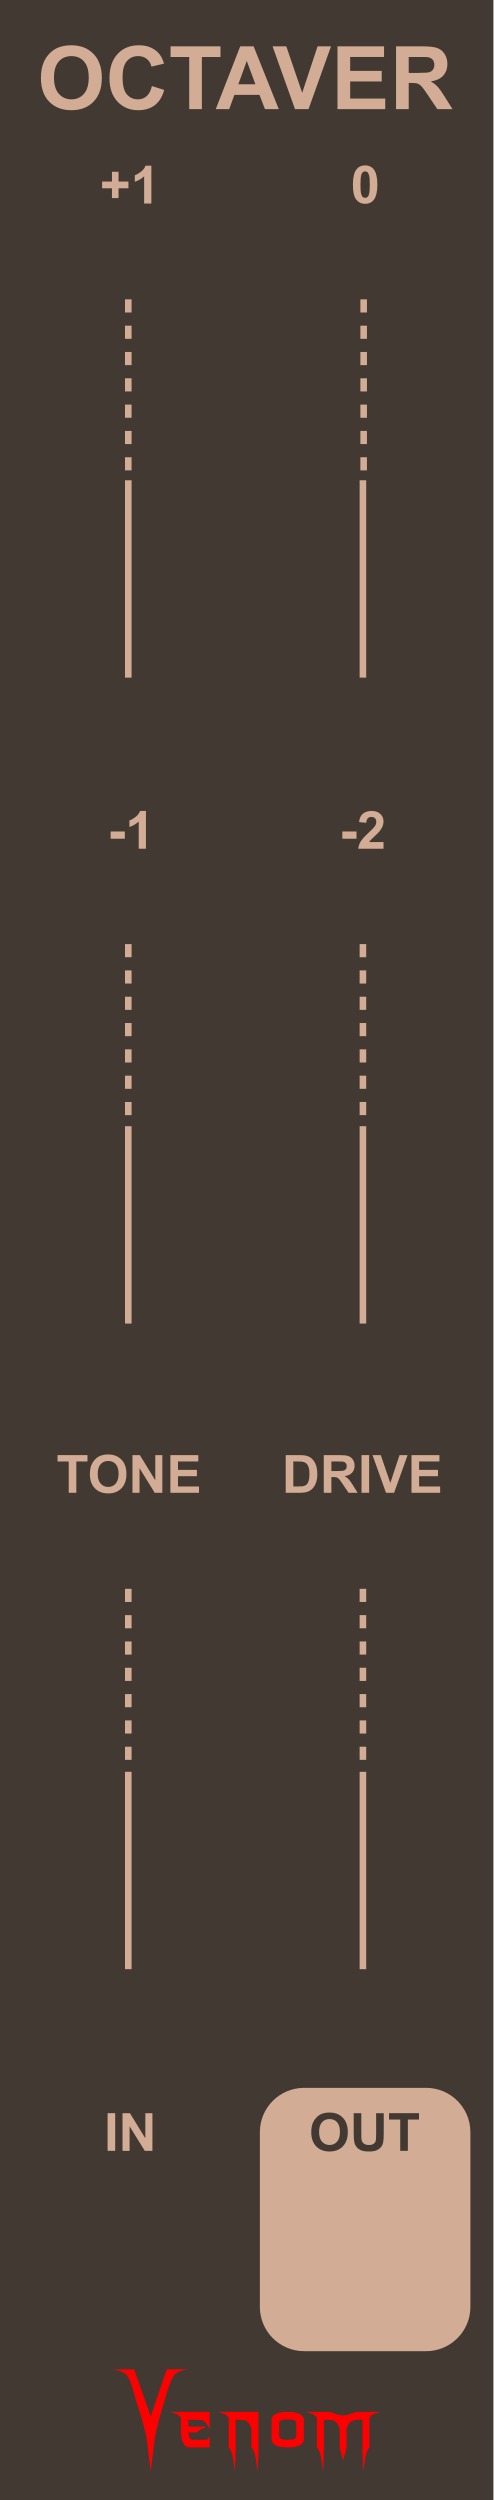
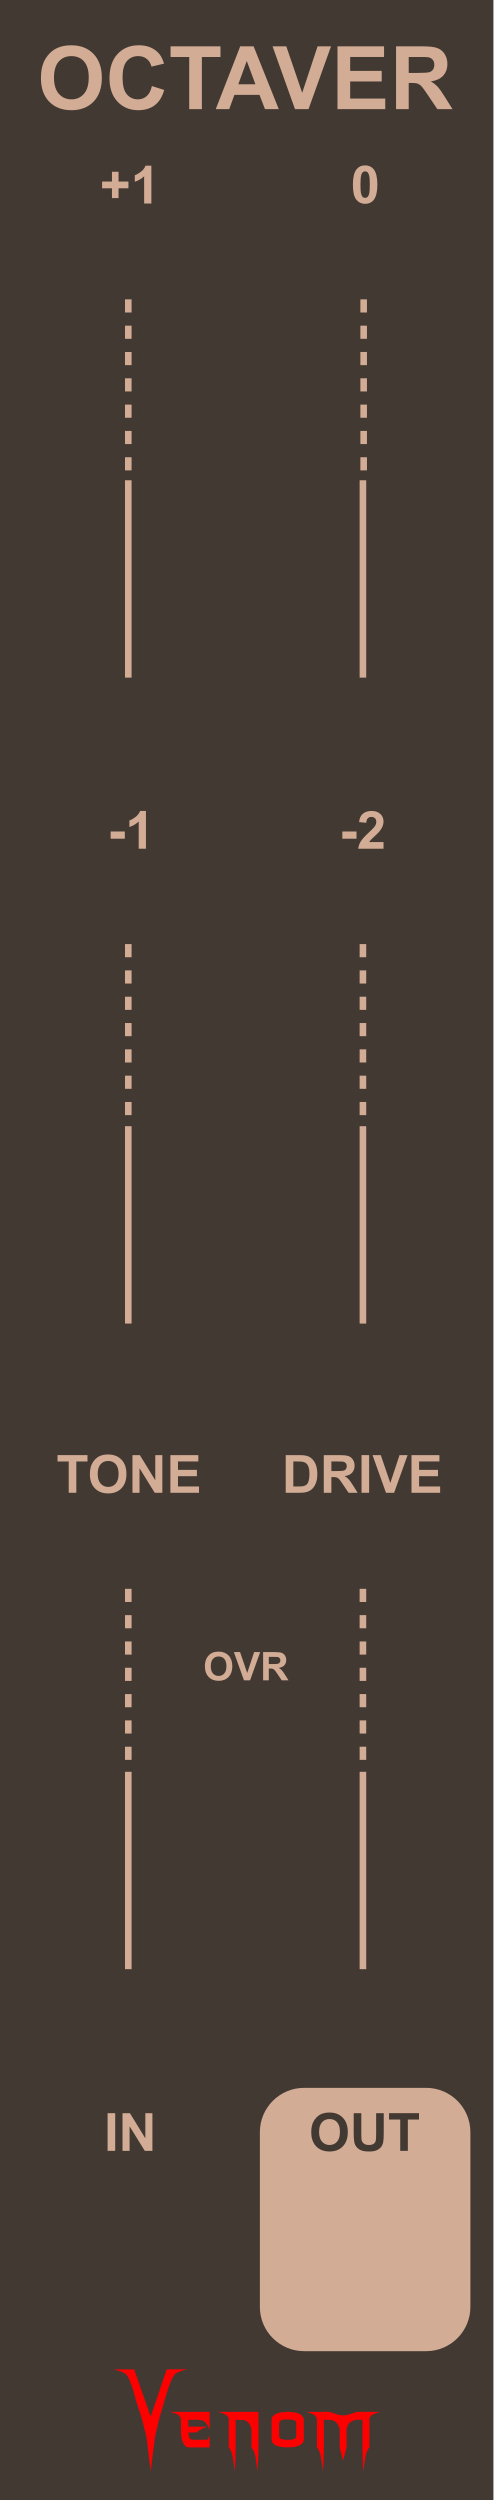
<svg xmlns="http://www.w3.org/2000/svg" width="75" height="380" viewBox="0 0 75 380" version="1.1" id="svg100">
  <defs id="defs7">
    <rect x="85" y="10" width="51.058" height="25" id="rect29906" />
    <linearGradient id="a8e142bb-541b-4903-be63-d5d069028a5d" x1="22.5" x2="22.5" y2="380" gradientUnits="userSpaceOnUse">
      <stop offset="0" stop-color="#ebebeb" id="stop2" />
      <stop offset="1" stop-color="#e1e1e1" id="stop4" />
    </linearGradient>
  </defs>
  <text xml:space="preserve" id="text29904" style="font-weight:bold;font-size:8px;line-height:1.25;font-family:Arial;-inkscape-font-specification:'Arial, Bold';font-variant-ligatures:none;text-align:center;white-space:pre;shape-inside:url(#rect29906)" />
  <g id="layer6" style="display:inline">
    <g id="aea613ef-74be-49bf-be45-c0734aee674b" data-name="FND BG" style="fill:#423932;fill-opacity:1;stroke:none;stroke-width:1.483;stroke-opacity:1" transform="scale(1.666667,1)">
      <rect width="45" height="380" fill="url(#a8e142bb-541b-4903-be63-d5d069028a5d)" id="rect9" style="fill:#423932;fill-opacity:1;stroke:none;stroke-width:1.483;stroke-opacity:1" x="0" y="0" />
    </g>
  </g>
  <g id="layer5" style="display:inline">
    <g id="g42796" transform="matrix(0.304583,0,0,0.304583,14.43755,-12.68508)" style="fill:#ff0000">
      <g aria-label="enom" id="text4270-27" style="font-size:49.389px;line-height:1.25;font-family:'NECK ROMANCER';-inkscape-font-specification:'NECK ROMANCER, Normal';font-variant-ligatures:none;text-align:center;text-anchor:middle;fill:#ff0000;stroke-width:2.646">
        <path d="m 46.609,1249.244 q 0,1.158 0,3.425 3.183,0 9.453,0 -1.64,0.579 -2.99,1.206 -1.35,0.627 -2.363,1.688 -1.35,0 -4.051,0 0,1.495 0.434,2.556 0.386,1.109 1.833,1.109 2.267,0 6.801,0 0.482,-0.145 0.868,-0.627 0.338,-0.53 0.627,-1.736 0,2.026 0,6.125 -3.521,0 -10.563,0 -1.543,0 -2.653,-2.219 -1.109,-2.17 -1.109,-6.318 0,-1.978 0,-5.836 -0.386,-1.35 -1.881,-2.122 -1.495,-0.724 -3.569,-1.206 6.608,0 19.775,0 0,2.942 0,8.778 -1.206,-2.701 -2.219,-3.666 -1.013,-0.965 -2.701,-1.109 -0.916,-0.097 -2.17,-0.097 -1.206,0.048 -2.846,0.048 -0.241,0 -0.675,0 z" id="path42762" style="fill:#ff0000" />
        <path d="m 81.577,1245.289 q 0,5.884 0,17.701 0,3.087 -0.145,6.077 -0.096,3.039 -0.338,5.933 -0.386,-3.714 -0.965,-6.994 -0.531,-3.328 -2.026,-5.016 0,-2.99 0,-8.923 -0.241,-1.351 -0.723,-2.219 -0.482,-0.868 -1.061,-1.399 -1.109,-1.013 -2.412,-1.109 -1.35,-0.097 -2.267,-0.097 -0.482,0 -1.447,0 0,4.582 0,13.746 0,3.087 -0.096,6.077 -0.145,3.039 -0.386,5.933 -0.386,-3.714 -0.916,-6.994 -0.579,-3.328 -2.026,-5.016 0,-4.823 0,-14.373 -0.386,-1.35 -1.881,-2.122 -1.495,-0.724 -3.569,-1.206 6.752,0 20.257,0 z" id="path42764" style="fill:#ff0000" />
        <path d="m 104.197,1249.051 q 0,3.376 0,10.177 0,1.543 -1.929,2.653 -1.929,1.109 -6.077,1.109 -4.196,0 -6.125,-1.109 -1.929,-1.109 -1.929,-2.653 0,-3.376 0,-10.177 0,-1.543 1.929,-2.653 1.929,-1.109 6.125,-1.109 4.148,0 6.077,1.109 1.929,1.109 1.929,2.653 z m -3.762,7.91 q 0,-1.881 0,-5.643 0,-1.688 -1.254,-1.978 -1.206,-0.289 -2.99,-0.289 -1.833,0 -3.039,0.289 -1.254,0.289 -1.254,1.978 0,1.881 0,5.643 0,1.688 1.254,1.977 1.206,0.289 3.039,0.289 1.785,0 2.99,-0.289 1.254,-0.289 1.254,-1.977 z" id="path42766" style="fill:#ff0000" />
        <path d="m 142.348,1245.289 q -2.026,0.482 -3.521,1.206 -1.543,0.772 -1.881,2.122 0,4.775 0,14.373 -1.495,1.688 -2.026,5.016 -0.579,3.28 -0.965,6.994 -0.241,-2.894 -0.338,-5.933 -0.145,-2.99 -0.145,-6.077 0,-4.582 0,-13.746 -0.482,0 -1.399,0 -0.531,0 -1.158,0 -0.627,0 -1.302,0.145 -1.254,0.241 -2.412,1.206 -1.158,0.965 -1.64,3.473 0,2.99 0,8.923 -0.145,0.627 -0.289,1.109 -0.097,0.482 -0.193,0.82 -0.531,1.978 -0.386,1.351 0.193,-0.627 -0.289,1.158 -0.097,0.338 -0.241,0.868 -0.145,0.531 -0.338,1.302 -0.145,-0.675 -0.289,-1.206 -0.145,-0.482 -0.241,-0.82 -0.531,-2.026 -0.338,-1.302 0.193,0.772 -0.434,-1.688 -0.048,-0.289 -0.193,-0.724 -0.097,-0.386 -0.193,-0.868 0,-2.99 0,-8.923 -0.289,-1.351 -0.772,-2.219 -0.482,-0.868 -1.061,-1.399 -1.109,-1.013 -2.412,-1.109 -1.302,-0.097 -2.267,-0.097 -0.482,0 -1.399,0 0,4.582 0,13.746 0,3.087 -0.145,6.077 -0.097,3.039 -0.338,5.933 -0.386,-3.714 -0.965,-6.994 -0.531,-3.328 -2.026,-5.016 0,-4.823 0,-14.373 -0.386,-1.35 -1.881,-2.122 -1.495,-0.724 -3.569,-1.206 3.955,0 11.768,0 1.158,0.386 3.473,1.157 0.772,0.289 1.592,0.434 0.82,0.145 1.688,0.145 0.868,0 1.736,-0.145 0.82,-0.145 1.592,-0.434 1.158,-0.386 3.424,-1.157 3.955,0 11.768,0 z" id="path42768" style="fill:#ff0000" />
      </g>
      <g aria-label="V" transform="matrix(1.236317,0,0,0.8088538,-497.8809,123.4859)" id="text4270-3-5-2" style="font-size:78.506px;line-height:1.25;font-family:Nosferotica;-inkscape-font-specification:'Nosferotica, Normal';font-variant-ligatures:none;text-align:center;text-anchor:middle;fill:#ff0000;stroke-width:3.271">
        <path d="m 431.65,1360.686 8.574,-0.102 c 0,0 -4.408,1.088 -5.599,3.728 -1.881,4.169 -3.642,14.663 -3.642,14.663 l -2.233,11.519 -1.833,11.831 -1.718,21.311 -1.695,-21.311 -1.922,-11.521 -2.501,-11.829 c 0,0 -1.52,-10.287 -3.383,-14.483 -1.145,-2.579 -5.634,-3.806 -5.634,-3.806 h 8.466 l 6.669,29.157 z" id="path30410" style="fill:#ff0000" />
      </g>
    </g>
  </g>
  <g id="layer2" style="display:inline">
    <rect x="39.5" y="317.353" width="32" height="40.026" rx="6.734" fill="#1f1f1f" id="rect56-3-2-4" style="display:inline;fill:#d2ac95;fill-opacity:1;stroke-width:3.014" ry="6.734" />
    <g aria-label="+1" id="text55750" style="font-weight:bold;font-size:8px;line-height:1.25;font-family:Arial;-inkscape-font-specification:'Arial, Bold';font-variant-ligatures:none;text-align:center;text-anchor:middle;display:inline;fill:#d2ac95;fill-opacity:1">
      <path d="m 17.018,30.111 v -1.488 h -1.5 v -1.027 h 1.5 v -1.488 h 1 v 1.488 h 1.504 v 1.027 h -1.504 v 1.488 z" id="path58923" style="fill:#d2ac95;fill-opacity:1" />
      <path d="m 23.007,30.935 h -1.098 v -4.137 q -0.602,0.562 -1.418,0.832 V 26.634 q 0.43,-0.141 0.934,-0.531 0.504,-0.395 0.691,-0.918 h 0.891 z" id="path58925" style="fill:#d2ac95;fill-opacity:1" />
    </g>
    <g aria-label="0" id="text55750-4" style="font-weight:bold;font-size:8px;line-height:1.25;font-family:Arial;-inkscape-font-specification:'Arial, Bold';font-variant-ligatures:none;text-align:center;text-anchor:middle;display:inline;fill:#d2ac95;fill-opacity:1">
      <path d="m 55.5,25.136 q 0.832,0 1.301,0.594 0.559,0.703 0.559,2.332 0,1.625 -0.562,2.336 -0.465,0.586 -1.297,0.586 -0.836,0 -1.348,-0.641 -0.512,-0.645 -0.512,-2.293 0,-1.617 0.562,-2.328 Q 54.668,25.136 55.5,25.136 Z m 0,0.91 q -0.199,0 -0.355,0.129 -0.156,0.125 -0.242,0.453 -0.113,0.426 -0.113,1.434 0,1.008 0.102,1.387 0.102,0.375 0.254,0.5 0.156,0.125 0.355,0.125 0.199,0 0.355,-0.125 0.156,-0.129 0.242,-0.457 0.113,-0.422 0.113,-1.43 0,-1.008 -0.102,-1.383 Q 56.008,26.3 55.852,26.175 55.699,26.046 55.5,26.046 Z" id="path58928" style="fill:#d2ac95;fill-opacity:1" />
    </g>
    <g aria-label="OCTAVER" id="text49243" style="font-weight:bold;font-size:13.333px;line-height:1.25;font-family:Arial;-inkscape-font-specification:'Arial, Bold';font-variant-ligatures:none;text-align:center;text-anchor:middle;display:inline;fill:#d2ac95;fill-opacity:1">
      <path d="m 6.221,11.875 q 0,-1.458 0.436,-2.448 Q 6.982,8.698 7.542,8.119 8.109,7.539 8.779,7.26 9.671,6.882 10.837,6.882 q 2.109,0 3.372,1.309 1.27,1.309 1.27,3.639 0,2.311 -1.257,3.62 -1.257,1.302 -3.359,1.302 -2.129,0 -3.385,-1.296 -1.257,-1.302 -1.257,-3.581 z m 1.986,-0.065 q 0,1.621 0.749,2.461 0.749,0.833 1.901,0.833 1.152,0 1.888,-0.827 0.742,-0.833 0.742,-2.493 0,-1.641 -0.723,-2.448 -0.716,-0.807 -1.908,-0.807 -1.191,0 -1.921,0.82 -0.729,0.814 -0.729,2.461 z" id="path58931" style="fill:#d2ac95;fill-opacity:1" />
      <path d="m 23.089,13.08 1.868,0.592 q -0.43,1.562 -1.432,2.324 -0.996,0.755 -2.533,0.755 -1.901,0 -3.125,-1.296 -1.224,-1.302 -1.224,-3.555 0,-2.383 1.23,-3.698 1.23,-1.322 3.236,-1.322 1.751,0 2.845,1.035 0.651,0.612 0.977,1.758 l -1.908,0.456 q -0.169,-0.742 -0.71,-1.172 -0.534,-0.43 -1.302,-0.43 -1.061,0 -1.725,0.762 -0.658,0.762 -0.658,2.467 0,1.81 0.651,2.578 0.651,0.768 1.693,0.768 0.768,0 1.322,-0.488 0.553,-0.488 0.794,-1.536 z" id="path58933" style="fill:#d2ac95;fill-opacity:1" />
      <path d="M 28.76,16.589 V 8.659 H 25.928 V 7.045 h 7.585 v 1.615 h -2.826 v 7.93 z" id="path58935" style="fill:#d2ac95;fill-opacity:1" />
      <path d="M 42.373,16.589 H 40.277 L 39.443,14.421 H 35.628 L 34.84,16.589 h -2.044 l 3.717,-9.544 h 2.038 z M 38.825,12.813 37.51,9.271 36.221,12.813 Z" id="path58937" style="fill:#d2ac95;fill-opacity:1" />
      <path d="m 44.84,16.589 -3.411,-9.544 h 2.09 l 2.415,7.064 2.337,-7.064 h 2.044 l -3.418,9.544 z" id="path58939" style="fill:#d2ac95;fill-opacity:1" />
      <path d="M 51.299,16.589 V 7.045 h 7.077 V 8.659 H 53.226 v 2.116 h 4.792 V 12.383 H 53.226 v 2.598 h 5.332 v 1.608 z" id="path58941" style="fill:#d2ac95;fill-opacity:1" />
      <path d="M 60.199,16.589 V 7.045 h 4.056 q 1.53,0 2.22,0.26 0.697,0.254 1.113,0.911 0.417,0.658 0.417,1.504 0,1.074 -0.632,1.777 -0.632,0.697 -1.888,0.879 0.625,0.365 1.029,0.801 0.41,0.436 1.1,1.549 l 1.165,1.862 H 66.475 L 65.081,14.512 Q 64.339,13.399 64.066,13.112 63.792,12.819 63.486,12.715 63.18,12.605 62.516,12.605 h -0.391 v 3.984 z m 1.927,-5.508 h 1.426 q 1.387,0 1.732,-0.117 0.345,-0.117 0.54,-0.404 0.195,-0.286 0.195,-0.716 0,-0.482 -0.26,-0.775 Q 65.504,8.77 65.036,8.692 64.801,8.659 63.629,8.659 h -1.504 z" id="path58943" style="fill:#d2ac95;fill-opacity:1" />
    </g>
    <g aria-label="-1" id="text55750-3" style="font-weight:bold;font-size:8px;line-height:1.25;font-family:Arial;-inkscape-font-specification:'Arial, Bold';font-variant-ligatures:none;text-align:center;text-anchor:middle;display:inline;fill:#d2ac95;fill-opacity:1">
      <path d="m 16.818,127.484 v -1.098 h 2.156 v 1.098 z" id="path58946" style="fill:#d2ac95;fill-opacity:1" />
      <path d="m 22.182,129.011 h -1.098 v -4.137 q -0.602,0.562 -1.418,0.832 v -0.996 q 0.43,-0.141 0.934,-0.531 0.504,-0.395 0.691,-0.918 h 0.891 z" id="path58948" style="fill:#d2ac95;fill-opacity:1" />
    </g>
    <g aria-label="-2" id="text55750-1" style="font-weight:bold;font-size:8px;line-height:1.25;font-family:Arial;-inkscape-font-specification:'Arial, Bold';font-variant-ligatures:none;text-align:center;text-anchor:middle;display:inline;fill:#d2ac95;fill-opacity:1">
      <path d="m 52.034,127.484 v -1.098 h 2.156 v 1.098 z" id="path58951" style="fill:#d2ac95;fill-opacity:1" />
      <path d="m 58.296,127.992 v 1.02 h -3.848 q 0.062,-0.578 0.375,-1.094 0.312,-0.52 1.234,-1.375 0.742,-0.691 0.91,-0.938 0.227,-0.34 0.227,-0.672 0,-0.367 -0.199,-0.562 -0.195,-0.199 -0.543,-0.199 -0.344,0 -0.547,0.207 -0.203,0.207 -0.234,0.688 l -1.094,-0.109 q 0.098,-0.906 0.613,-1.301 0.516,-0.395 1.289,-0.395 0.848,0 1.332,0.457 0.484,0.457 0.484,1.137 0,0.387 -0.141,0.738 -0.137,0.348 -0.438,0.73 -0.199,0.254 -0.719,0.73 -0.52,0.477 -0.66,0.633 -0.137,0.156 -0.223,0.305 z" id="path58953" style="fill:#d2ac95;fill-opacity:1" />
    </g>
    <g aria-label="TONE" id="text55750-33" style="font-weight:bold;font-size:8px;line-height:1.25;font-family:Arial;-inkscape-font-specification:'Arial, Bold';font-variant-ligatures:none;text-align:center;text-anchor:middle;display:inline;fill:#d2ac95;fill-opacity:1">
      <path d="m 10.445,226.903 v -4.758 H 8.746 v -0.969 h 4.551 v 0.969 h -1.695 v 4.758 z" id="path58956" style="fill:#d2ac95;fill-opacity:1" />
      <path d="m 13.664,224.075 q 0,-0.875 0.262,-1.469 0.195,-0.438 0.531,-0.785 0.34,-0.348 0.742,-0.516 0.535,-0.227 1.234,-0.227 1.266,0 2.023,0.785 0.762,0.785 0.762,2.184 0,1.387 -0.754,2.172 -0.754,0.781 -2.016,0.781 -1.277,0 -2.031,-0.777 -0.754,-0.781 -0.754,-2.148 z m 1.191,-0.039 q 0,0.973 0.449,1.477 0.449,0.5 1.141,0.5 0.691,0 1.133,-0.496 0.445,-0.5 0.445,-1.496 0,-0.984 -0.434,-1.469 -0.43,-0.484 -1.145,-0.484 -0.715,0 -1.152,0.492 -0.438,0.488 -0.438,1.477 z" id="path58958" style="fill:#d2ac95;fill-opacity:1" />
      <path d="m 20.133,226.903 v -5.727 h 1.125 l 2.344,3.824 v -3.824 h 1.074 v 5.727 h -1.16 l -2.309,-3.734 v 3.734 z" id="path58960" style="fill:#d2ac95;fill-opacity:1" />
      <path d="m 25.898,226.903 v -5.727 h 4.246 v 0.969 h -3.09 v 1.27 h 2.875 v 0.965 h -2.875 v 1.559 h 3.199 v 0.965 z" id="path58962" style="fill:#d2ac95;fill-opacity:1" />
    </g>
    <g aria-label="DRIVE" id="text55750-7" style="font-weight:bold;font-size:8px;line-height:1.25;font-family:Arial;-inkscape-font-specification:'Arial, Bold';font-variant-ligatures:none;text-align:center;text-anchor:middle;display:inline;fill:#d2ac95;fill-opacity:1">
      <path d="m 43.429,221.176 h 2.113 q 0.715,0 1.09,0.109 0.504,0.148 0.863,0.527 0.359,0.379 0.547,0.93 0.188,0.547 0.188,1.352 0,0.707 -0.176,1.219 -0.215,0.625 -0.613,1.012 -0.301,0.293 -0.812,0.457 -0.383,0.121 -1.023,0.121 h -2.176 z m 1.156,0.969 v 3.793 h 0.863 q 0.484,0 0.699,-0.055 0.281,-0.07 0.465,-0.238 0.188,-0.168 0.305,-0.551 0.117,-0.387 0.117,-1.051 0,-0.664 -0.117,-1.02 -0.117,-0.355 -0.328,-0.555 -0.211,-0.199 -0.535,-0.27 -0.242,-0.055 -0.949,-0.055 z" id="path58965" style="fill:#d2ac95;fill-opacity:1" />
      <path d="m 49.214,226.903 v -5.727 h 2.434 q 0.918,0 1.332,0.156 0.418,0.152 0.668,0.547 0.25,0.395 0.25,0.902 0,0.645 -0.379,1.066 -0.379,0.418 -1.133,0.527 0.375,0.219 0.617,0.48 0.246,0.262 0.66,0.93 l 0.699,1.117 h -1.383 l -0.836,-1.246 q -0.445,-0.668 -0.609,-0.84 -0.164,-0.176 -0.348,-0.238 -0.184,-0.066 -0.582,-0.066 H 50.37 v 2.391 z m 1.156,-3.305 h 0.855 q 0.832,0 1.039,-0.07 0.207,-0.07 0.324,-0.242 0.117,-0.172 0.117,-0.43 0,-0.289 -0.156,-0.465 -0.152,-0.18 -0.434,-0.227 -0.141,-0.019 -0.844,-0.019 H 50.37 Z" id="path58967" style="fill:#d2ac95;fill-opacity:1" />
      <path d="m 54.952,226.903 v -5.727 h 1.156 v 5.727 z" id="path58969" style="fill:#d2ac95;fill-opacity:1" />
      <path d="m 58.671,226.903 -2.047,-5.727 h 1.254 l 1.449,4.238 1.402,-4.238 h 1.227 l -2.051,5.727 z" id="path58971" style="fill:#d2ac95;fill-opacity:1" />
      <path d="m 62.546,226.903 v -5.727 h 4.246 v 0.969 h -3.09 v 1.27 h 2.875 v 0.965 h -2.875 v 1.559 h 3.199 v 0.965 z" id="path58973" style="fill:#d2ac95;fill-opacity:1" />
    </g>
    <g aria-label="IN" id="text55750-33-6" style="font-weight:bold;font-size:8px;line-height:1.25;font-family:Arial;-inkscape-font-specification:'Arial, Bold';font-variant-ligatures:none;text-align:center;text-anchor:middle;display:inline;fill:#d2ac95;fill-opacity:1">
      <path d="m 16.354,326.929 v -5.727 h 1.156 v 5.727 z" id="path58976" style="fill:#d2ac95;fill-opacity:1" />
      <path d="m 18.623,326.929 v -5.727 h 1.125 l 2.344,3.824 v -3.824 h 1.074 v 5.727 h -1.16 l -2.309,-3.734 v 3.734 z" id="path58978" style="fill:#d2ac95;fill-opacity:1" />
    </g>
    <path style="color:#000000;fill:#d2ac95;fill-opacity:1;stroke-dasharray:2, 2;-inkscape-stroke:none" d="m 19,45.5 v 2 h 1 v -2 z m 0,4 v 2 h 1 v -2 z m 0,4 v 2 h 1 v -2 z m 0,4 v 2 h 1 v -2 z m 0,4 v 2 h 1 v -2 z m 0,4 v 2 h 1 v -2 z m 0,4 v 2 h 1 v -2 z" id="path58669" />
    <path style="color:#000000;fill:#d2ac95;fill-opacity:1;stroke-dasharray:2, 2;-inkscape-stroke:none" d="m 54.777,45.5 v 2 h 1 v -2 z m 0,4 v 2 h 1 v -2 z m 0,4 v 2 h 1 v -2 z m 0,4 v 2 h 1 v -2 z m 0,4 v 2 h 1 v -2 z m 0,4 v 2 h 1 v -2 z m 0,4 v 2 h 1 v -2 z" id="path58669-9" />
    <path style="color:#000000;fill:#d2ac95;fill-opacity:1;stroke-dasharray:2, 2;-inkscape-stroke:none" d="m 19,143.5 v 2 h 1 v -2 z m 0,4 v 2 h 1 v -2 z m 0,4 v 2 h 1 v -2 z m 0,4 v 2 h 1 v -2 z m 0,4 v 2 h 1 v -2 z m 0,4 v 2 h 1 v -2 z m 0,4 v 2 h 1 v -2 z" id="path58669-8" />
    <path style="color:#000000;fill:#d2ac95;fill-opacity:1;stroke-dasharray:2, 2;-inkscape-stroke:none" d="m 54.664,143.5 v 2 h 1 v -2 z m 0,4 v 2 h 1 v -2 z m 0,4 v 2 h 1 v -2 z m 0,4 v 2 h 1 v -2 z m 0,4 v 2 h 1 v -2 z m 0,4 v 2 h 1 v -2 z m 0,4 v 2 h 1 v -2 z" id="path58669-2" />
    <path style="color:#000000;fill:#d2ac95;fill-opacity:1;stroke-dasharray:2, 2;-inkscape-stroke:none" d="m 19,241.5 v 2 h 1 v -2 z m 0,4 v 2 h 1 v -2 z m 0,4 v 2 h 1 v -2 z m 0,4 v 2 h 1 v -2 z m 0,4 v 2 h 1 v -2 z m 0,4 v 2 h 1 v -2 z m 0,4 v 2 h 1 v -2 z" id="path58669-5" />
    <path style="color:#000000;fill:#d2ac95;fill-opacity:1;stroke-dasharray:2, 2;-inkscape-stroke:none" d="m 54.664,241.5 v 2 h 1 v -2 z m 0,4 v 2 h 1 v -2 z m 0,4 v 2 h 1 v -2 z m 0,4 v 2 h 1 v -2 z m 0,4 v 2 h 1 v -2 z m 0,4 v 2 h 1 v -2 z m 0,4 v 2 h 1 v -2 z" id="path58669-7" />
    <path style="color:#000000;fill:#d2ac95;fill-opacity:1;-inkscape-stroke:none" d="m 19,73 v 30 h 1 V 73 Z" id="path58669-4" />
    <path style="color:#000000;fill:#d2ac95;fill-opacity:1;-inkscape-stroke:none" d="M 54.664,73 V 103 h 1 V 73 Z" id="path58669-4-6" />
    <path style="color:#000000;fill:#d2ac95;fill-opacity:1;-inkscape-stroke:none" d="m 19,171.182 v 30 h 1 v -30 z" id="path58669-4-0" />
    <path style="color:#000000;fill:#d2ac95;fill-opacity:1;-inkscape-stroke:none" d="m 54.664,171.182 v 30 h 1 v -30 z" id="path58669-4-3" />
    <path style="color:#000000;fill:#d2ac95;fill-opacity:1;-inkscape-stroke:none" d="m 19,269.314 v 30 h 1 v -30 z" id="path58669-4-62" />
    <path style="color:#000000;fill:#d2ac95;fill-opacity:1;-inkscape-stroke:none" d="m 54.664,269.314 v 30 h 1 v -30 z" id="path58669-4-8" />
+     <g aria-label="OVR" id="text70632" style="font-weight:bold;font-size:6px;line-height:1.25;font-family:Arial;-inkscape-font-specification:'Arial, Bold';font-variant-ligatures:none;text-align:center;text-anchor:middle;fill:#d2ac95;fill-opacity:1">
+       <path d="m 31.146,253.292 q 0,-0.656 0.196,-1.102 0.146,-0.328 0.398,-0.589 0.255,-0.261 0.557,-0.387 0.401,-0.17 0.926,-0.17 0.949,0 1.518,0.589 0.571,0.589 0.571,1.638 0,1.04 -0.565,1.629 -0.565,0.586 -1.512,0.586 -0.958,0 -1.523,-0.583 -0.565,-0.586 -0.565,-1.611 z m 0.894,-0.029 q 0,0.73 0.337,1.107 0.337,0.375 0.855,0.375 0.519,0 0.85,-0.372 0.334,-0.375 0.334,-1.122 0,-0.738 -0.325,-1.102 -0.322,-0.363 -0.858,-0.363 -0.536,0 -0.864,0.369 -0.328,0.366 -0.328,1.107 z" id="path73256" style="fill:#d2ac95;fill-opacity:1" />
+       <path d="m 37.084,255.413 -1.535,-4.295 h 0.94 l 1.087,3.179 1.052,-3.179 h 0.92 l -1.538,4.295 z" id="path73258" style="fill:#d2ac95;fill-opacity:1" />
+       <path d="m 39.993,255.413 v -4.295 h 1.825 q 0.688,0 0.999,0.117 0.313,0.114 0.501,0.41 0.188,0.296 0.188,0.677 0,0.483 -0.284,0.8 -0.284,0.313 -0.85,0.396 0.281,0.164 0.463,0.36 0.185,0.196 0.495,0.697 l 0.524,0.838 h -1.037 l -0.627,-0.935 q -0.334,-0.501 -0.457,-0.63 -0.123,-0.132 -0.261,-0.179 -0.138,-0.05 -0.437,-0.05 h -0.176 v 1.793 z m 0.867,-2.479 h 0.642 q 0.624,0 0.779,-0.053 0.155,-0.053 0.243,-0.182 0.088,-0.129 0.088,-0.322 0,-0.217 -0.117,-0.349 -0.114,-0.135 -0.325,-0.17 -0.105,-0.015 -0.633,-0.015 h -0.677 z" id="path73260" style="fill:#d2ac95;fill-opacity:1" />
+     </g>
  </g>
-   <g id="layer3" style="display:inline" />
  <g id="layer4" style="display:inline">
    <g aria-label="OUT" id="text55750-7-4" style="font-weight:bold;font-size:8px;line-height:1.25;font-family:Arial;-inkscape-font-specification:'Arial, Bold';font-variant-ligatures:none;text-align:center;text-anchor:middle;display:inline;fill:#423932;fill-opacity:1">
      <path d="m 47.312,324.101 q 0,-0.875 0.262,-1.469 0.195,-0.438 0.531,-0.785 0.34,-0.348 0.742,-0.516 0.535,-0.227 1.234,-0.227 1.266,0 2.023,0.785 0.762,0.785 0.762,2.184 0,1.387 -0.754,2.172 -0.754,0.781 -2.016,0.781 -1.277,0 -2.031,-0.777 Q 47.312,325.468 47.312,324.101 Z m 1.191,-0.039 q 0,0.973 0.449,1.477 0.449,0.5 1.141,0.5 0.691,0 1.133,-0.496 0.445,-0.5 0.445,-1.496 0,-0.984 -0.434,-1.469 -0.43,-0.484 -1.145,-0.484 -0.715,0 -1.152,0.492 -0.438,0.488 -0.438,1.477 z" id="path58981" style="fill:#423932;fill-opacity:1" />
      <path d="m 53.762,321.203 h 1.156 v 3.102 q 0,0.738 0.043,0.957 0.074,0.352 0.352,0.566 0.281,0.211 0.766,0.211 0.492,0 0.742,-0.199 0.25,-0.203 0.301,-0.496 0.051,-0.293 0.051,-0.973 v -3.168 h 1.156 v 3.008 q 0,1.031 -0.094,1.457 -0.094,0.426 -0.348,0.719 -0.25,0.293 -0.672,0.469 -0.422,0.172 -1.102,0.172 -0.82,0 -1.246,-0.188 -0.422,-0.191 -0.668,-0.492 -0.246,-0.305 -0.324,-0.637 -0.113,-0.492 -0.113,-1.453 z" id="path58983" style="fill:#423932;fill-opacity:1" />
      <path d="m 60.836,326.929 v -4.758 h -1.699 v -0.969 H 63.688 v 0.969 h -1.695 v 4.758 z" id="path58985" style="fill:#423932;fill-opacity:1" />
    </g>
  </g>
  <g id="layer1" style="display:none">
    <circle style="display:inline;fill:#ff0000;stroke:#ff0000;stroke-width:1.949;stroke-opacity:1" id="path1065-72-8-6-3-8-6-6" cx="19.5" cy="102.5" r="10.525" />
    <circle style="display:inline;fill:#ff0000;stroke:#ff0000;stroke-width:1.949;stroke-opacity:1" id="path1065-72-8-6-3-8-6-6-4" cx="55.5" cy="102.5" r="10.525" />
    <circle style="display:inline;fill:#ff0000;stroke:#ff0000;stroke-width:1.949;stroke-opacity:1" id="path1065-72-8-6-3-8-6-5" cx="19.5" cy="45" r="10.025" />
    <circle style="display:inline;fill:#ff0000;stroke:#ff0000;stroke-width:1.949;stroke-opacity:1" id="path1065-72-8-6-3-8-6-5-8" cx="19.5" cy="73.5" r="7.525" />
    <circle style="display:inline;fill:#ff0000;stroke:#ff0000;stroke-width:1.949;stroke-opacity:1" id="path1065-72-8-6-3-8-6-5-8-9" cx="55.5" cy="73.5" r="7.525" />
    <circle style="display:inline;fill:#ff0000;stroke:#ff0000;stroke-width:1.949;stroke-opacity:1" id="path1065-72-8-6-3-8-6-3" cx="55.5" cy="45" r="10.025" />
    <circle style="display:inline;fill:#ff0000;stroke:#ff0000;stroke-width:1.949;stroke-opacity:1" id="path1065-72-8-6-3-8-6-6-2" cx="19.5" cy="200.5" r="10.525" />
    <circle style="display:inline;fill:#ff0000;stroke:#ff0000;stroke-width:1.949;stroke-opacity:1" id="path1065-72-8-6-3-8-6-6-4-3" cx="55.5" cy="200.5" r="10.525" />
    <circle style="display:inline;fill:#ff0000;stroke:#ff0000;stroke-width:1.949;stroke-opacity:1" id="path1065-72-8-6-3-8-6-5-0" cx="19.5" cy="143" r="10.025" />
    <circle style="display:inline;fill:#ff0000;stroke:#ff0000;stroke-width:1.949;stroke-opacity:1" id="path1065-72-8-6-3-8-6-5-8-3" cx="19.5" cy="171.5" r="7.525" />
    <circle style="display:inline;fill:#ff0000;stroke:#ff0000;stroke-width:1.949;stroke-opacity:1" id="path1065-72-8-6-3-8-6-5-8-9-3" cx="55.5" cy="171.5" r="7.525" />
    <circle style="display:inline;fill:#ff0000;stroke:#ff0000;stroke-width:1.949;stroke-opacity:1" id="path1065-72-8-6-3-8-6-3-7" cx="55.5" cy="143" r="10.025" />
    <circle style="display:inline;fill:#ff0000;stroke:#ff0000;stroke-width:1.949;stroke-opacity:1" id="path1065-72-8-6-3-8-6-6-2-6" cx="19.5" cy="298.5" r="10.525" />
    <circle style="display:inline;fill:#ff0000;stroke:#ff0000;stroke-width:1.949;stroke-opacity:1" id="path1065-72-8-6-3-8-6-6-4-3-8" cx="55.5" cy="298.5" r="10.525" />
    <circle style="display:inline;fill:#ff0000;stroke:#ff0000;stroke-width:1.949;stroke-opacity:1" id="path1065-72-8-6-3-8-6-5-0-4" cx="19.5" cy="241" r="10.025" />
    <circle style="display:inline;fill:#ff0000;stroke:#ff0000;stroke-width:1.949;stroke-opacity:1" id="path1065-72-8-6-3-8-6-5-8-3-0" cx="19.5" cy="269.5" r="7.525" />
    <circle style="display:inline;fill:#ff0000;stroke:#ff0000;stroke-width:1.949;stroke-opacity:1" id="path1065-72-8-6-3-8-6-5-8-9-3-3" cx="55.5" cy="269.5" r="7.525" />
    <circle style="display:inline;fill:#ff0000;stroke:#ff0000;stroke-width:1.949;stroke-opacity:1" id="path1065-72-8-6-3-8-6-3-7-4" cx="55.5" cy="241" r="10.025" />
    <circle style="display:inline;fill:#ff0000;stroke:#ff0000;stroke-width:1.949;stroke-opacity:1" id="path1065-72-8-6-3-8-61" cx="19.5" cy="341.5" r="10.525" />
    <circle style="display:inline;fill:#ff0000;stroke:#ff0000;stroke-width:1.949;stroke-opacity:1" id="path1065-72-8-6-3-8-6-4" cx="55.5" cy="341.5" r="10.525" />
+     <circle style="display:inline;fill:#ff0000;stroke:#ff0000;stroke-width:1.949;stroke-opacity:1" id="path1065-72-8-6-3-8-6-5-8-3-0-7" cx="37.5" cy="262" r="3.525" />
  </g>
</svg>
